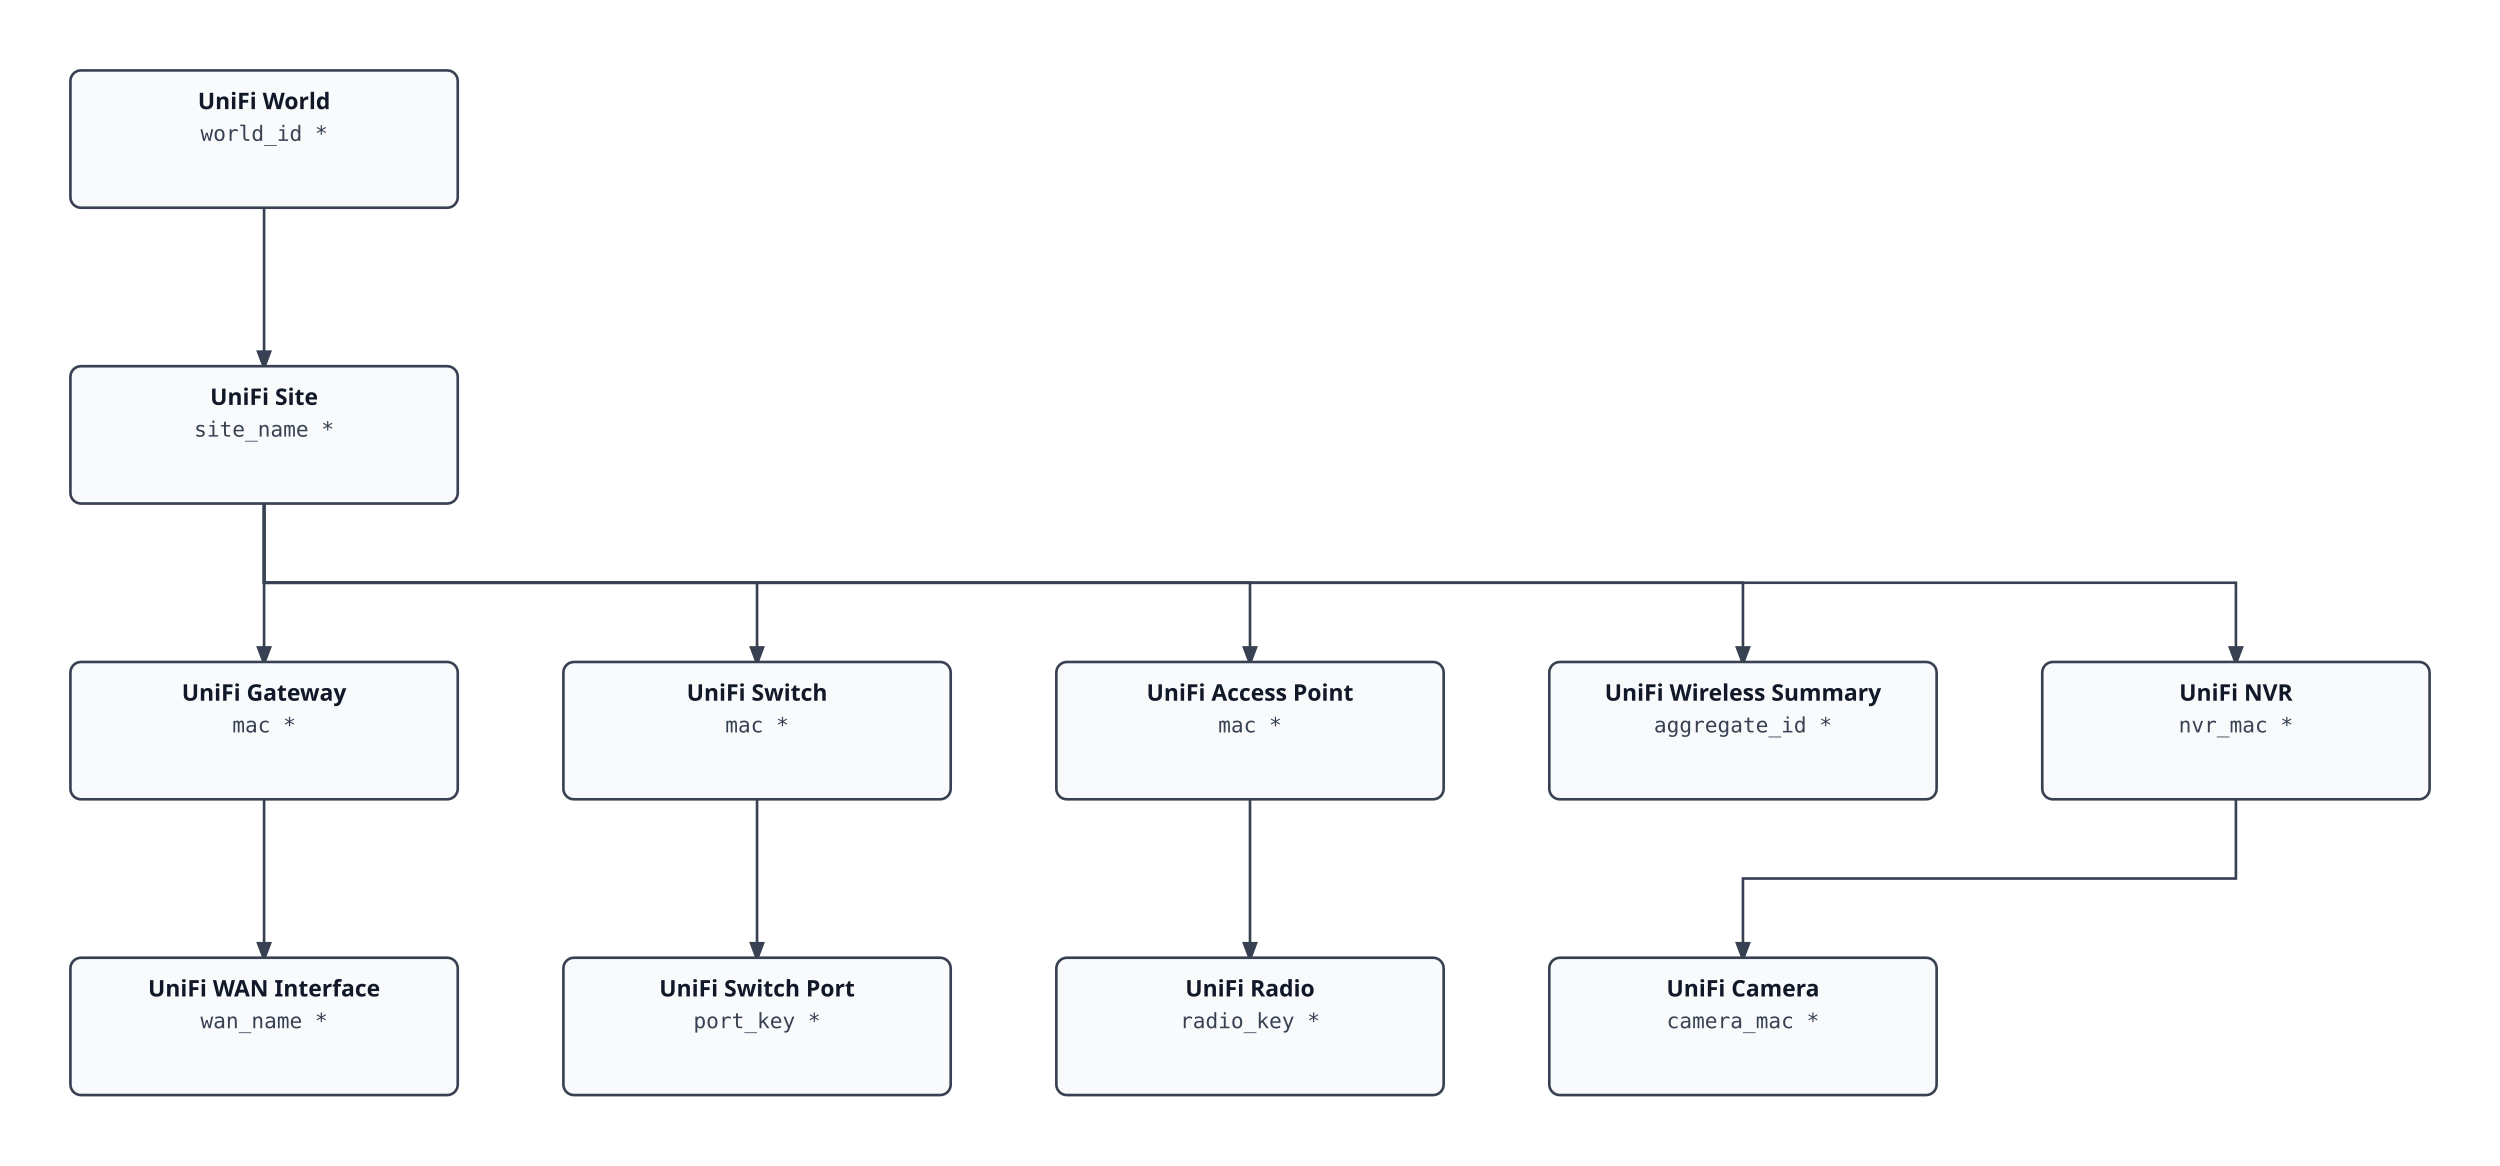
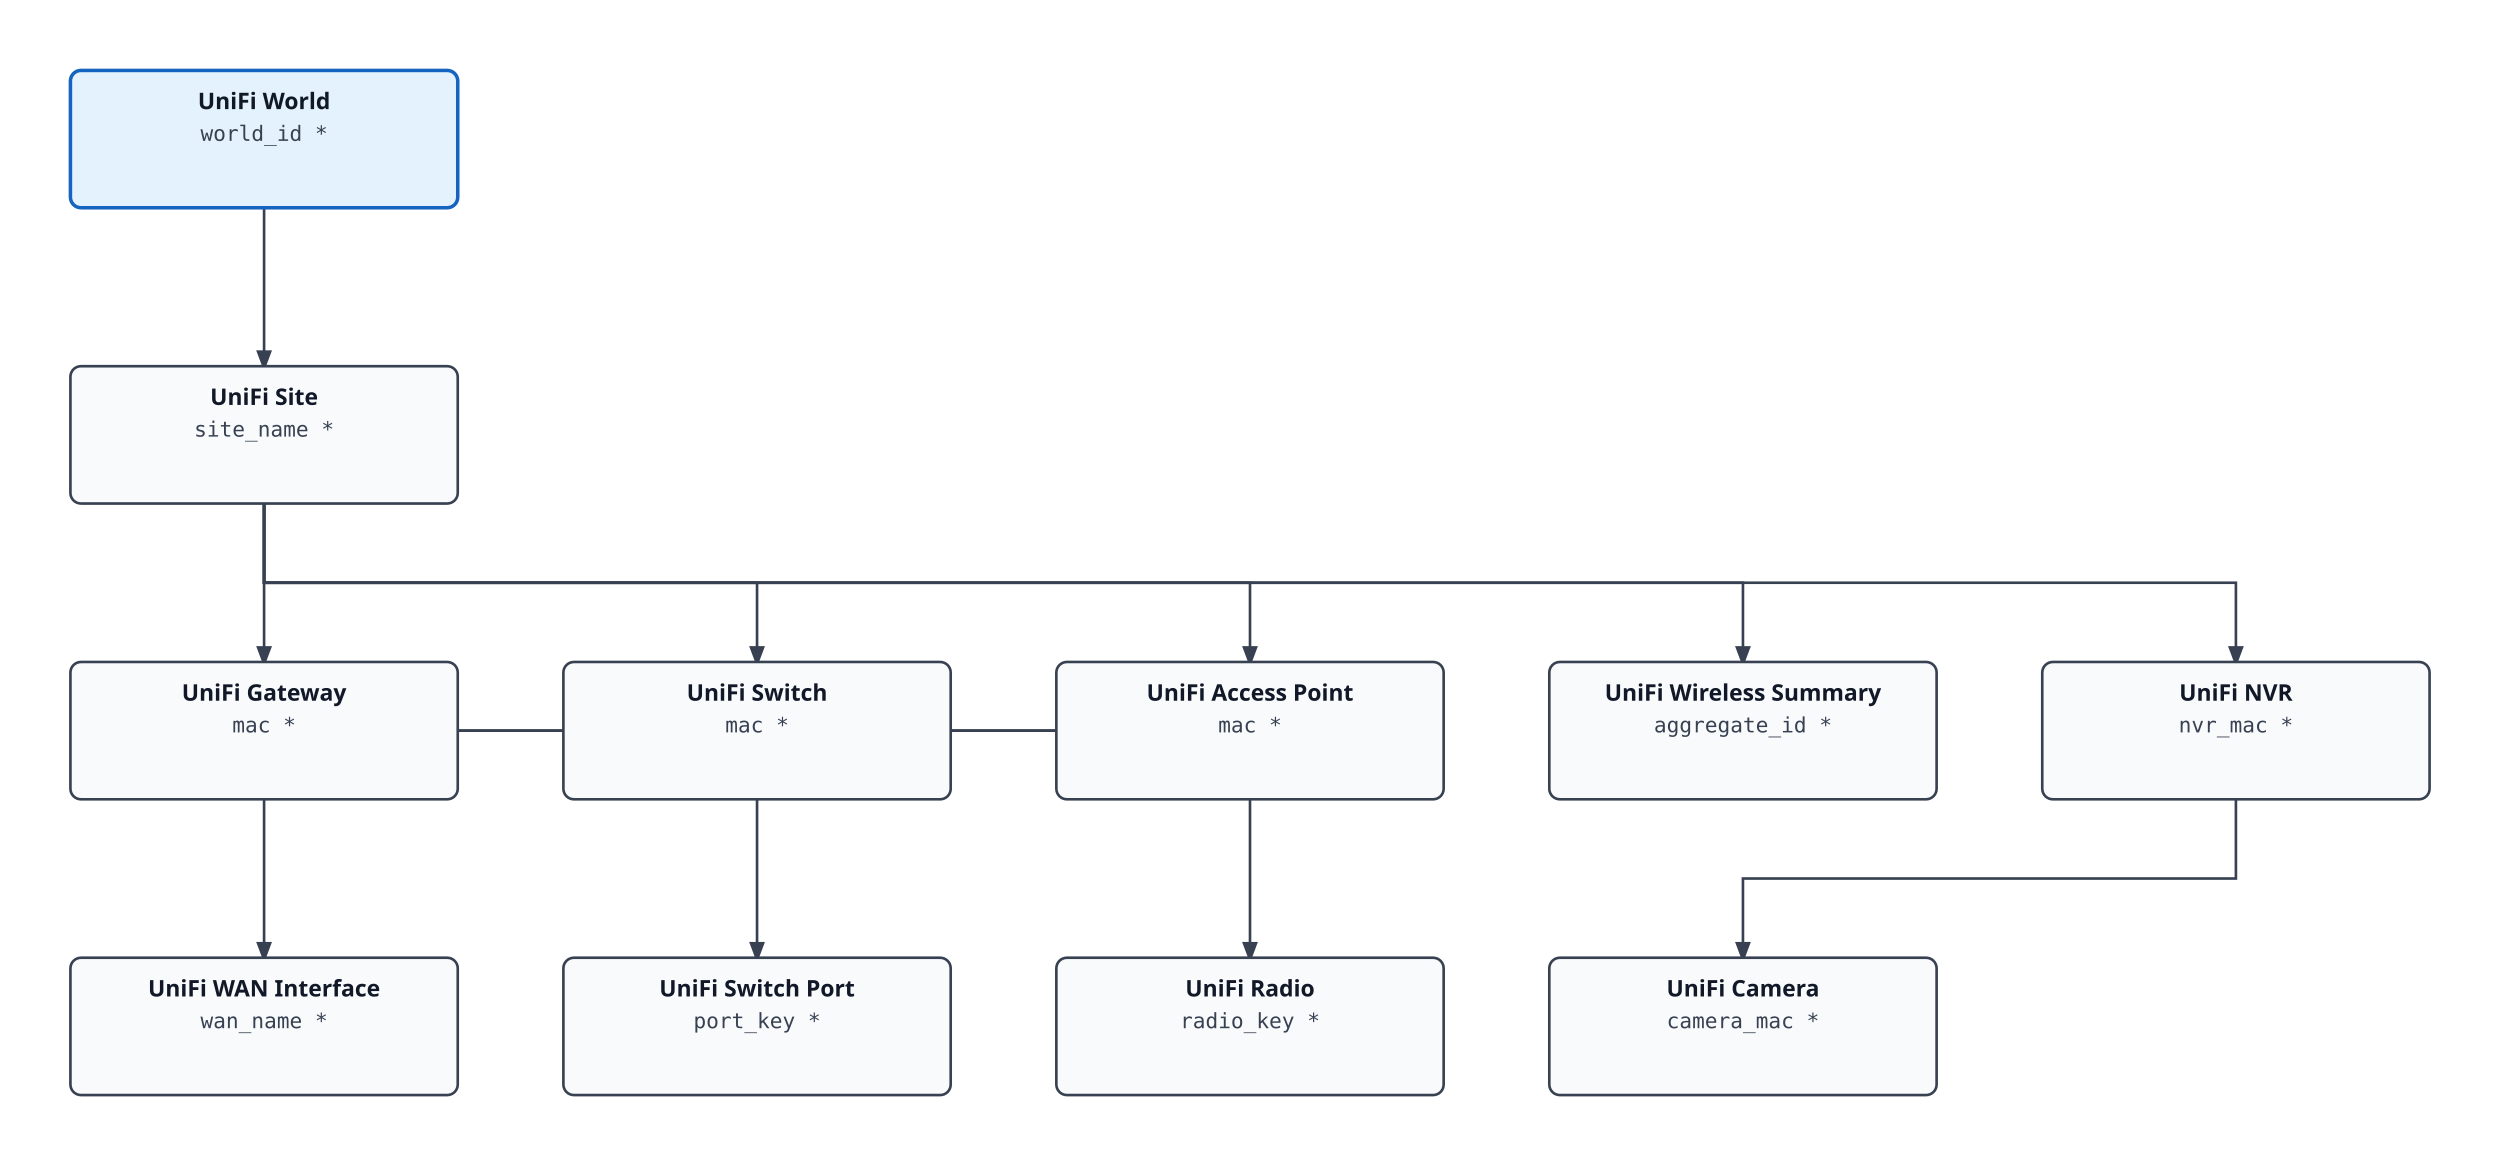
<svg xmlns="http://www.w3.org/2000/svg" width="1420" height="662" style="font-family: ui-sans-serif, system-ui, sans-serif; background: #fff;">
  <defs>
    <marker id="arrow" markerWidth="8" markerHeight="8" refX="6" refY="3" orient="auto">
      <path d="M0,0 L0,6 L8,3 z" fill="#374151" />
    </marker>
  </defs>
  <path d="M 150.0,118.0 L 150.0,163.0 L 150.0,163.0 L 150.0,208.0" fill="none" stroke="#374151" stroke-width="1.5" marker-end="url(#arrow)" />
  <path d="M 150.0,286.0 L 150.0,331.0 L 150.0,331.0 L 150.0,376.0" fill="none" stroke="#374151" stroke-width="1.5" marker-end="url(#arrow)" />
  <path d="M 150.0,454.0 L 150.0,499.0 L 150.0,499.0 L 150.0,544.0" fill="none" stroke="#374151" stroke-width="1.5" marker-end="url(#arrow)" />
+   <path d="M 150.0,454.0 L 150.0,415.0 L 430.0,415.0 L 430.0,376.0" fill="none" stroke="#374151" stroke-width="1.5" marker-end="url(#arrow)" />
+   <path d="M 430.0,454.0 L 430.0,499.0 L 430.0,499.0 L 430.0,544.0" fill="none" stroke="#374151" stroke-width="1.5" marker-end="url(#arrow)" />
+   <path d="M 430.0,454.0 L 430.0,415.0 L 710.0,415.0 L 710.0,376.0" fill="none" stroke="#374151" stroke-width="1.5" marker-end="url(#arrow)" />
+   <path d="M 710.0,454.0 L 710.0,499.0 L 710.0,499.0 L 710.0,544.0" fill="none" stroke="#374151" stroke-width="1.5" marker-end="url(#arrow)" />
+   <path d="M 150.0,454.0 L 150.0,415.0 L 710.0,415.0 L 710.0,376.0" fill="none" stroke="#374151" stroke-width="1.5" marker-end="url(#arrow)" />
  <path d="M 150.0,286.0 L 150.0,331.0 L 430.0,331.0 L 430.0,376.0" fill="none" stroke="#374151" stroke-width="1.5" marker-end="url(#arrow)" />
-   <path d="M 430.0,454.0 L 430.0,499.0 L 430.0,499.0 L 430.0,544.0" fill="none" stroke="#374151" stroke-width="1.5" marker-end="url(#arrow)" />
  <path d="M 150.0,286.0 L 150.0,331.0 L 710.0,331.0 L 710.0,376.0" fill="none" stroke="#374151" stroke-width="1.5" marker-end="url(#arrow)" />
-   <path d="M 710.0,454.0 L 710.0,499.0 L 710.0,499.0 L 710.0,544.0" fill="none" stroke="#374151" stroke-width="1.5" marker-end="url(#arrow)" />
  <path d="M 150.0,286.0 L 150.0,331.0 L 1270.0,331.0 L 1270.0,376.0" fill="none" stroke="#374151" stroke-width="1.5" marker-end="url(#arrow)" />
  <path d="M 1270.0,454.0 L 1270.0,499.0 L 990.0,499.0 L 990.0,544.0" fill="none" stroke="#374151" stroke-width="1.5" marker-end="url(#arrow)" />
  <path d="M 150.0,286.0 L 150.0,331.0 L 990.0,331.0 L 990.0,376.0" fill="none" stroke="#374151" stroke-width="1.5" marker-end="url(#arrow)" />
-   <rect x="40" y="40" width="220" height="78" rx="6" fill="#f8fafc" stroke="#374151" stroke-width="1.5" />
+   <rect x="40" y="40" width="220" height="78" rx="6" fill="#e3f2fd" stroke="#1565c0" stroke-width="2" />
  <text x="150" y="62" font-family="ui-sans-serif, system-ui, sans-serif" font-size="13" font-weight="600" fill="#111827" text-anchor="middle">UniFi World</text>
  <text x="150" y="80" font-family="ui-monospace, SFMono-Regular, Menlo, monospace" font-size="12" fill="#374151" text-anchor="middle">world_id *</text>
  <rect x="40" y="208" width="220" height="78" rx="6" fill="#f8fafc" stroke="#374151" stroke-width="1.5" />
  <text x="150" y="230" font-family="ui-sans-serif, system-ui, sans-serif" font-size="13" font-weight="600" fill="#111827" text-anchor="middle">UniFi Site</text>
  <text x="150" y="248" font-family="ui-monospace, SFMono-Regular, Menlo, monospace" font-size="12" fill="#374151" text-anchor="middle">site_name *</text>
  <rect x="40" y="376" width="220" height="78" rx="6" fill="#f8fafc" stroke="#374151" stroke-width="1.5" />
  <text x="150" y="398" font-family="ui-sans-serif, system-ui, sans-serif" font-size="13" font-weight="600" fill="#111827" text-anchor="middle">UniFi Gateway</text>
  <text x="150" y="416" font-family="ui-monospace, SFMono-Regular, Menlo, monospace" font-size="12" fill="#374151" text-anchor="middle">mac *</text>
  <rect x="40" y="544" width="220" height="78" rx="6" fill="#f8fafc" stroke="#374151" stroke-width="1.5" />
  <text x="150" y="566" font-family="ui-sans-serif, system-ui, sans-serif" font-size="13" font-weight="600" fill="#111827" text-anchor="middle">UniFi WAN Interface</text>
  <text x="150" y="584" font-family="ui-monospace, SFMono-Regular, Menlo, monospace" font-size="12" fill="#374151" text-anchor="middle">wan_name *</text>
  <rect x="320" y="376" width="220" height="78" rx="6" fill="#f8fafc" stroke="#374151" stroke-width="1.5" />
  <text x="430" y="398" font-family="ui-sans-serif, system-ui, sans-serif" font-size="13" font-weight="600" fill="#111827" text-anchor="middle">UniFi Switch</text>
  <text x="430" y="416" font-family="ui-monospace, SFMono-Regular, Menlo, monospace" font-size="12" fill="#374151" text-anchor="middle">mac *</text>
  <rect x="320" y="544" width="220" height="78" rx="6" fill="#f8fafc" stroke="#374151" stroke-width="1.5" />
  <text x="430" y="566" font-family="ui-sans-serif, system-ui, sans-serif" font-size="13" font-weight="600" fill="#111827" text-anchor="middle">UniFi Switch Port</text>
  <text x="430" y="584" font-family="ui-monospace, SFMono-Regular, Menlo, monospace" font-size="12" fill="#374151" text-anchor="middle">port_key *</text>
  <rect x="600" y="376" width="220" height="78" rx="6" fill="#f8fafc" stroke="#374151" stroke-width="1.5" />
  <text x="710" y="398" font-family="ui-sans-serif, system-ui, sans-serif" font-size="13" font-weight="600" fill="#111827" text-anchor="middle">UniFi Access Point</text>
  <text x="710" y="416" font-family="ui-monospace, SFMono-Regular, Menlo, monospace" font-size="12" fill="#374151" text-anchor="middle">mac *</text>
  <rect x="600" y="544" width="220" height="78" rx="6" fill="#f8fafc" stroke="#374151" stroke-width="1.5" />
  <text x="710" y="566" font-family="ui-sans-serif, system-ui, sans-serif" font-size="13" font-weight="600" fill="#111827" text-anchor="middle">UniFi Radio</text>
  <text x="710" y="584" font-family="ui-monospace, SFMono-Regular, Menlo, monospace" font-size="12" fill="#374151" text-anchor="middle">radio_key *</text>
  <rect x="880" y="376" width="220" height="78" rx="6" fill="#f8fafc" stroke="#374151" stroke-width="1.5" />
  <text x="990" y="398" font-family="ui-sans-serif, system-ui, sans-serif" font-size="13" font-weight="600" fill="#111827" text-anchor="middle">UniFi Wireless Summary</text>
  <text x="990" y="416" font-family="ui-monospace, SFMono-Regular, Menlo, monospace" font-size="12" fill="#374151" text-anchor="middle">aggregate_id *</text>
  <rect x="1160" y="376" width="220" height="78" rx="6" fill="#f8fafc" stroke="#374151" stroke-width="1.5" />
  <text x="1270" y="398" font-family="ui-sans-serif, system-ui, sans-serif" font-size="13" font-weight="600" fill="#111827" text-anchor="middle">UniFi NVR</text>
  <text x="1270" y="416" font-family="ui-monospace, SFMono-Regular, Menlo, monospace" font-size="12" fill="#374151" text-anchor="middle">nvr_mac *</text>
  <rect x="880" y="544" width="220" height="78" rx="6" fill="#f8fafc" stroke="#374151" stroke-width="1.5" />
  <text x="990" y="566" font-family="ui-sans-serif, system-ui, sans-serif" font-size="13" font-weight="600" fill="#111827" text-anchor="middle">UniFi Camera</text>
  <text x="990" y="584" font-family="ui-monospace, SFMono-Regular, Menlo, monospace" font-size="12" fill="#374151" text-anchor="middle">camera_mac *</text>
</svg>
